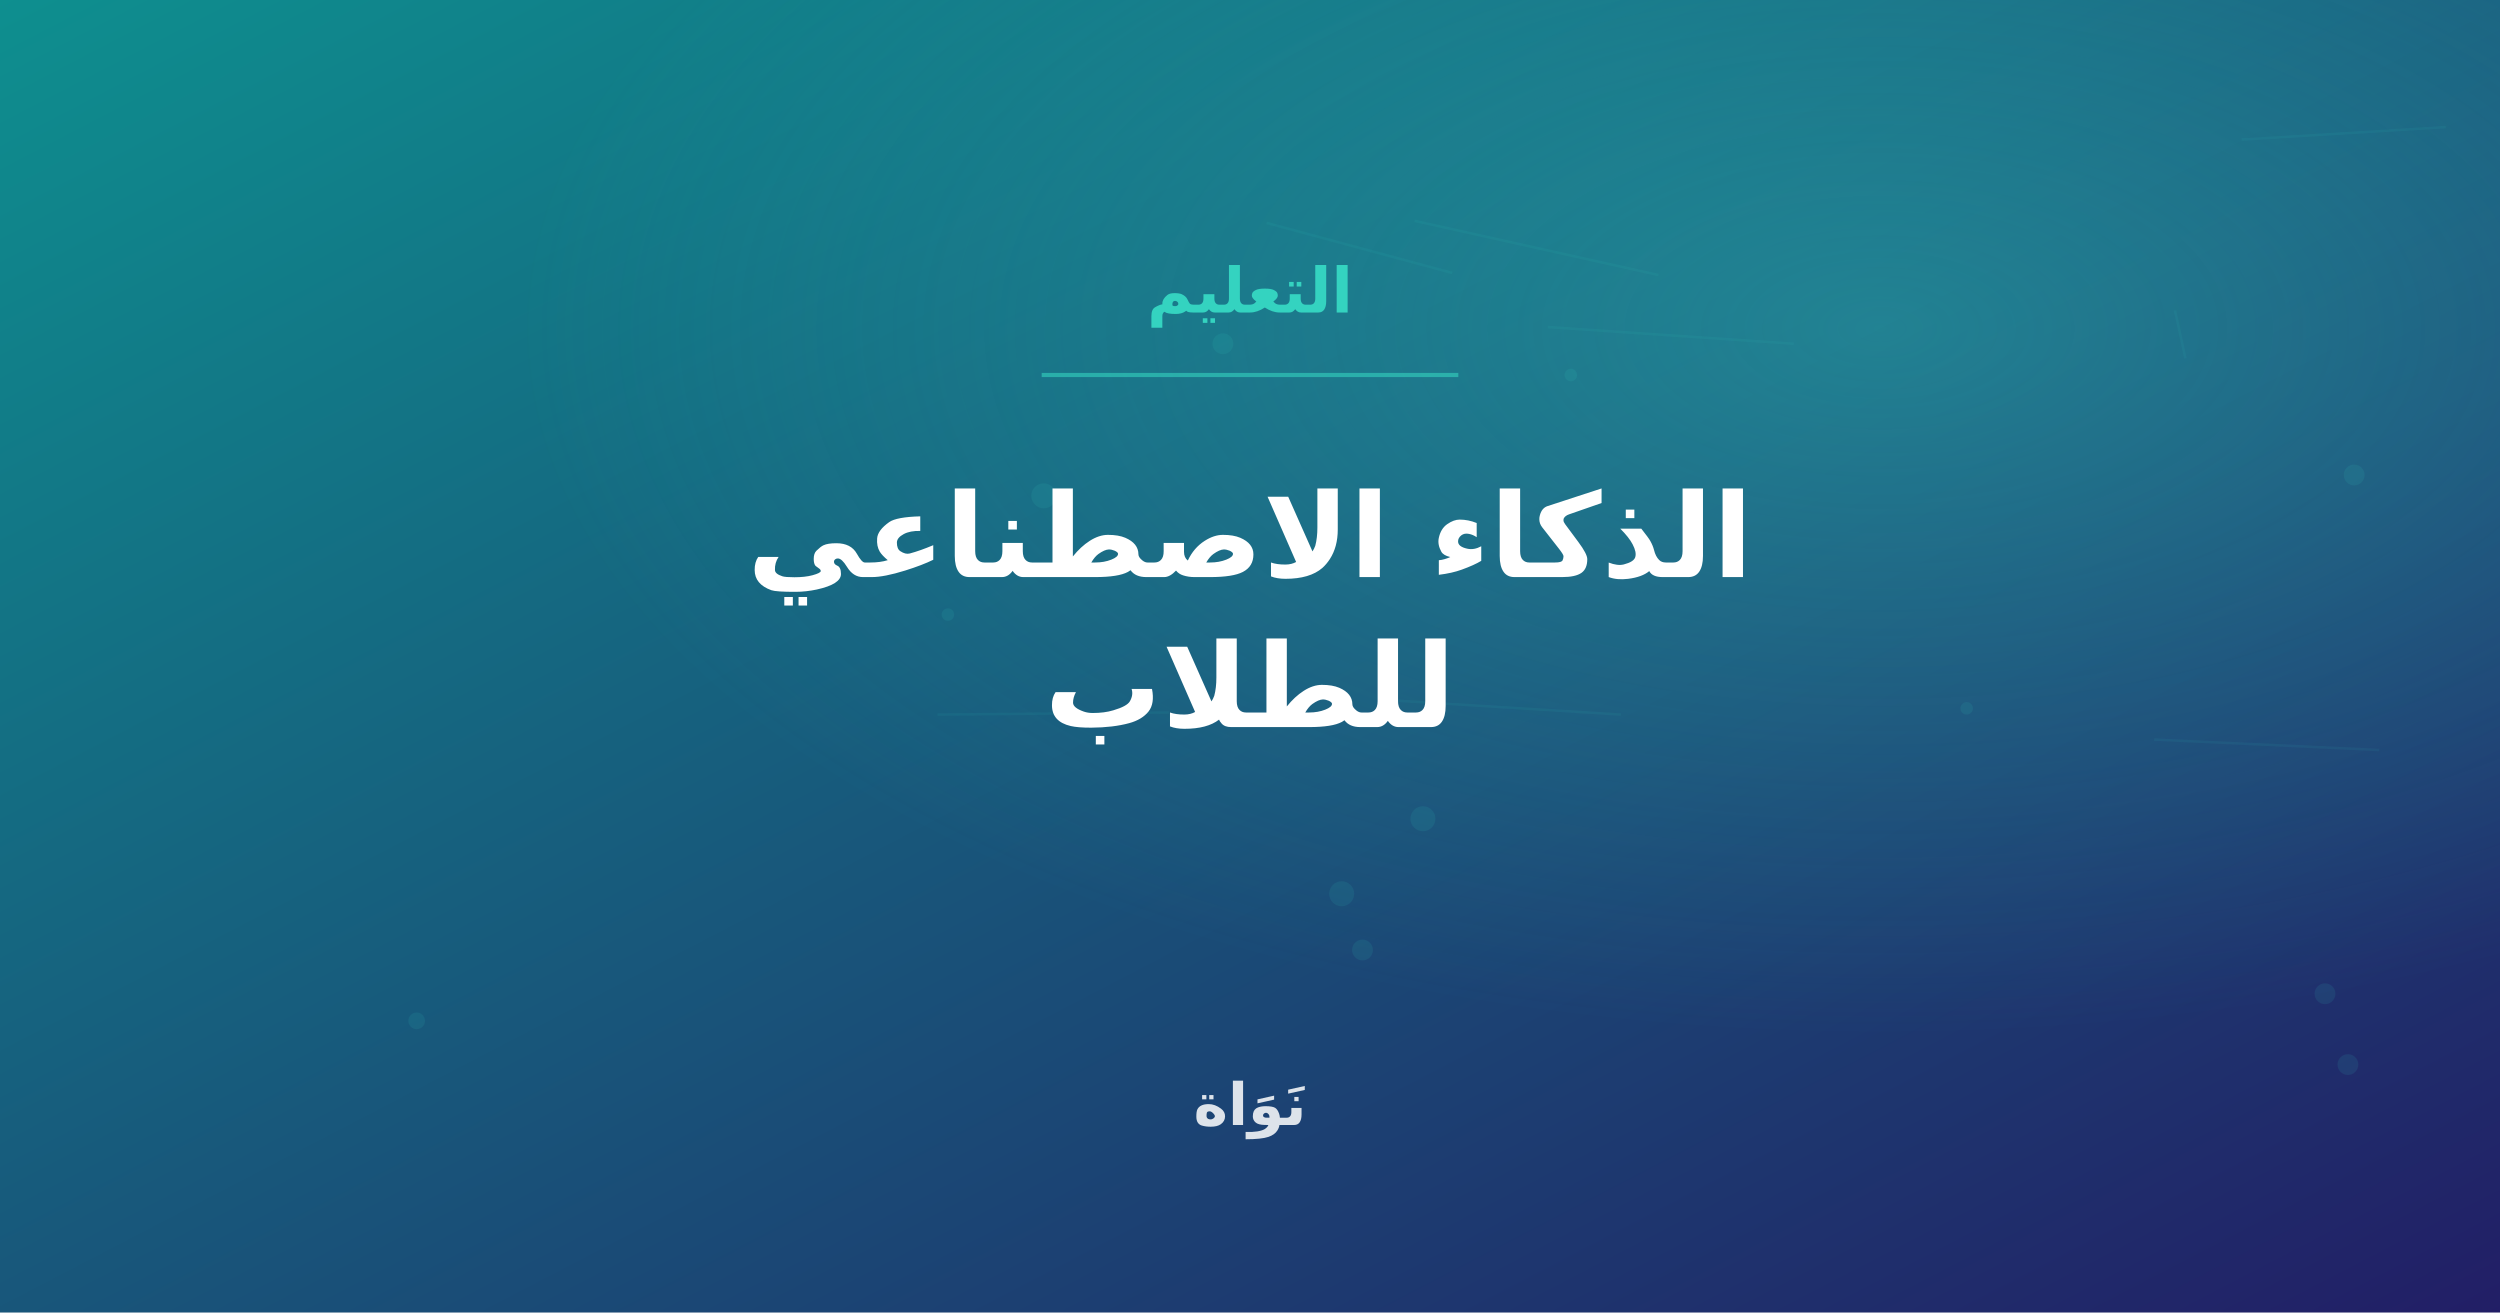
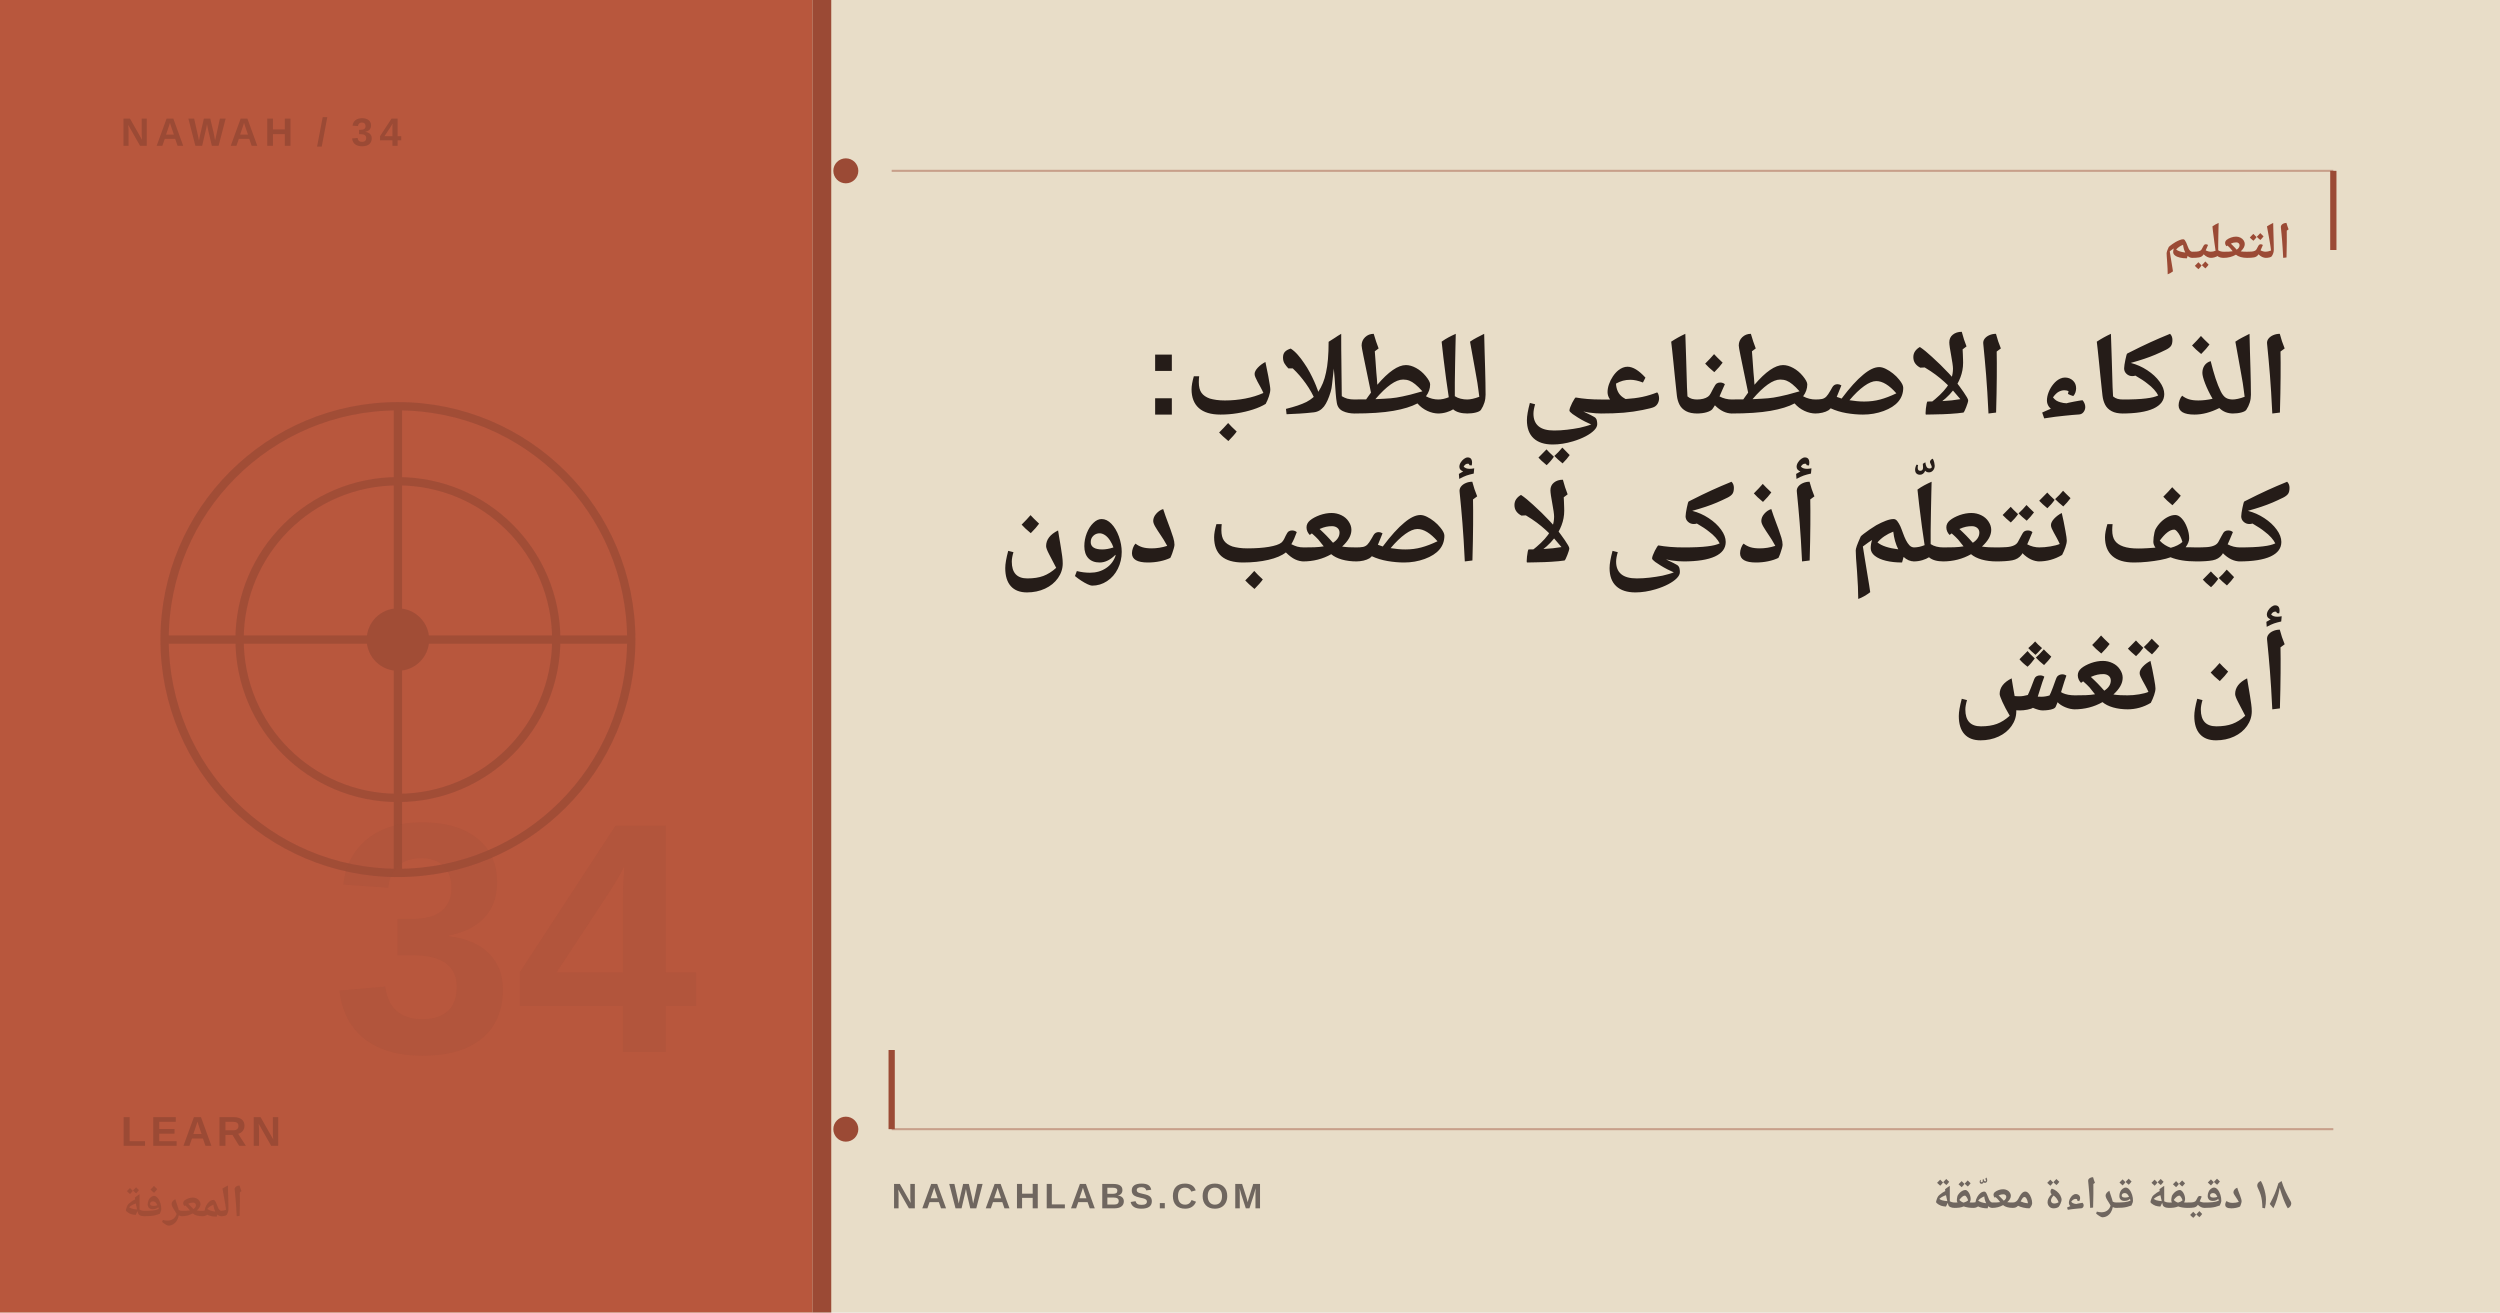
- <svg xmlns="http://www.w3.org/2000/svg" viewBox="0 0 1200 630" width="1200" height="630" role="img" aria-label="التعليم">
-   <defs>
-     <linearGradient id="g63284" x1="0" y1="0" x2="1" y2="1">
-       <stop offset="0" stop-color="#0E8F8F" />
-       <stop offset="1" stop-color="#221E66" />
-     </linearGradient>
-     <radialGradient id="g63284r" cx="0.75" cy="0.25" r="0.9">
-       <stop offset="0" stop-color="#34D3C0" stop-opacity="0.35" />
-       <stop offset="0.6" stop-color="#34D3C0" stop-opacity="0" />
-     </radialGradient>
-   </defs>
-   <rect width="1200" height="630" fill="url(#g63284)" />
-   <rect width="1200" height="630" fill="url(#g63284r)" />
-   <line x1="861" y1="165" x2="743" y2="157" stroke="#34D3C0" stroke-width="1.2" opacity="0.07" />
-   <line x1="679" y1="106" x2="796" y2="132" stroke="#34D3C0" stroke-width="1.2" opacity="0.07" />
-   <line x1="1044" y1="149" x2="1049" y2="172" stroke="#34D3C0" stroke-width="1.2" opacity="0.07" />
-   <line x1="608" y1="107" x2="697" y2="131" stroke="#34D3C0" stroke-width="1.2" opacity="0.07" />
-   <line x1="665" y1="336" x2="778" y2="343" stroke="#34D3C0" stroke-width="1.2" opacity="0.07" />
-   <line x1="1076" y1="67" x2="1174" y2="61" stroke="#34D3C0" stroke-width="1.2" opacity="0.07" />
-   <line x1="1034" y1="355" x2="1142" y2="360" stroke="#34D3C0" stroke-width="1.2" opacity="0.07" />
-   <line x1="561" y1="342" x2="450" y2="343" stroke="#34D3C0" stroke-width="1.2" opacity="0.07" />
-   <circle cx="501" cy="238" r="6" fill="#34D3C0" opacity="0.1" />
-   <circle cx="1130" cy="228" r="5" fill="#34D3C0" opacity="0.1" />
-   <circle cx="683" cy="393" r="6" fill="#34D3C0" opacity="0.1" />
-   <circle cx="587" cy="165" r="5" fill="#34D3C0" opacity="0.1" />
-   <circle cx="654" cy="456" r="5" fill="#34D3C0" opacity="0.1" />
-   <circle cx="1127" cy="511" r="5" fill="#34D3C0" opacity="0.1" />
-   <circle cx="200" cy="490" r="4" fill="#34D3C0" opacity="0.1" />
-   <circle cx="754" cy="180" r="3" fill="#34D3C0" opacity="0.1" />
-   <circle cx="1116" cy="477" r="5" fill="#34D3C0" opacity="0.1" />
-   <circle cx="944" cy="340" r="3" fill="#34D3C0" opacity="0.1" />
-   <circle cx="644" cy="429" r="6" fill="#34D3C0" opacity="0.1" />
-   <circle cx="455" cy="295" r="3" fill="#34D3C0" opacity="0.1" />
-   <text x="600" y="150" text-anchor="middle" fill="#34D3C0" font-size="30" font-weight="600" font-family="'IBM Plex Sans Arabic',sans-serif">التعليم</text>
-   <line x1="500" y1="180" x2="700" y2="180" stroke="#34D3C0" stroke-width="2" opacity="0.6" />
-   <text x="600" y="277" text-anchor="middle" fill="#FFFFFF" font-size="56" font-weight="800" font-family="'Changa',sans-serif">الذكاء الاصطناعي</text>
-   <text x="600" y="349" text-anchor="middle" fill="#FFFFFF" font-size="56" font-weight="800" font-family="'Changa',sans-serif">للطلاب</text>
-   <text x="600" y="540" text-anchor="middle" fill="#FFFFFF" font-size="28" font-weight="600" font-family="'Changa',sans-serif" opacity="0.85">نَوَاة</text>
+ <svg xmlns="http://www.w3.org/2000/svg" viewBox="0 0 1200 630" width="1200" height="630" role="img" aria-labelledby="title desc">
+   <rect width="1200" height="630" fill="#E8DDC8" />
+   <rect width="390" height="630" fill="#B8573D" />
+   <rect x="390" width="9" height="630" fill="#9B4A35" />
+   <path d="M428 82H1120M428 542H1120" stroke="#9B4A35" stroke-width="1" opacity=".42" />
+   <path d="M1120 82v38M428 504v38" stroke="#9B4A35" stroke-width="3" />
+   <g transform="translate(9 7)" fill="none" stroke="#9B4A35" stroke-width="4" opacity=".78">
+     <circle cx="182" cy="300" r="112" />
+     <circle cx="182" cy="300" r="76" />
+     <path d="M70 300h224M182 188v224" />
+     <circle cx="182" cy="300" r="13" fill="#9B4A35" />
+   </g>
+   <text x="58" y="70" fill="#9B4A35" font-family="Alexandria,Arial,sans-serif" font-size="19" font-weight="700" letter-spacing="3">NAWAH / 34</text>
+   <text x="58" y="550" fill="#9B4A35" font-family="Alexandria,Arial,sans-serif" font-size="20" font-weight="700" letter-spacing="2">LEARN</text>
+   <text x="58" y="584" fill="#9B4A35" opacity=".78" font-family="Arial,'Noto Naskh Arabic',sans-serif" font-size="22" font-weight="700">المعرفة</text>
+   <text x="335" y="505" text-anchor="end" fill="#9B4A35" opacity=".2" font-family="Alexandria,Arial,sans-serif" font-size="158" font-weight="800">34</text>
+   <text x="1100" y="124" text-anchor="start" direction="rtl" unicode-bidi="embed" fill="#9B4A35" font-family="Arial,'Noto Naskh Arabic',sans-serif" font-size="25" font-weight="700">التعليم</text>
+   <text text-anchor="start" direction="rtl" unicode-bidi="embed" fill="#251C18" font-family="Arial,'Noto Naskh Arabic',sans-serif" font-size="57" font-weight="800">
+     <tspan x="1100" y="199">الذكاء الاصطناعي للطلاب:</tspan>
+     <tspan x="1100" y="270">كيف تتعلّم أذكى لا أصعب دون</tspan>
+     <tspan x="1100" y="341">أن تغش</tspan>
+   </text>
+   <text x="1100" y="580" text-anchor="start" direction="rtl" unicode-bidi="embed" fill="#6F665F" font-family="Arial,'Noto Naskh Arabic',sans-serif" font-size="22" font-weight="600">١٨ دقيقة قراءة معمّقة</text>
+   <text x="428" y="580" fill="#6F665F" font-family="Alexandria,Arial,sans-serif" font-size="17" font-weight="700" letter-spacing="2">NAWAHLABS.COM</text>
+   <circle cx="406" cy="82" r="6" fill="#9B4A35" />
+   <circle cx="406" cy="542" r="6" fill="#9B4A35" />
</svg>
